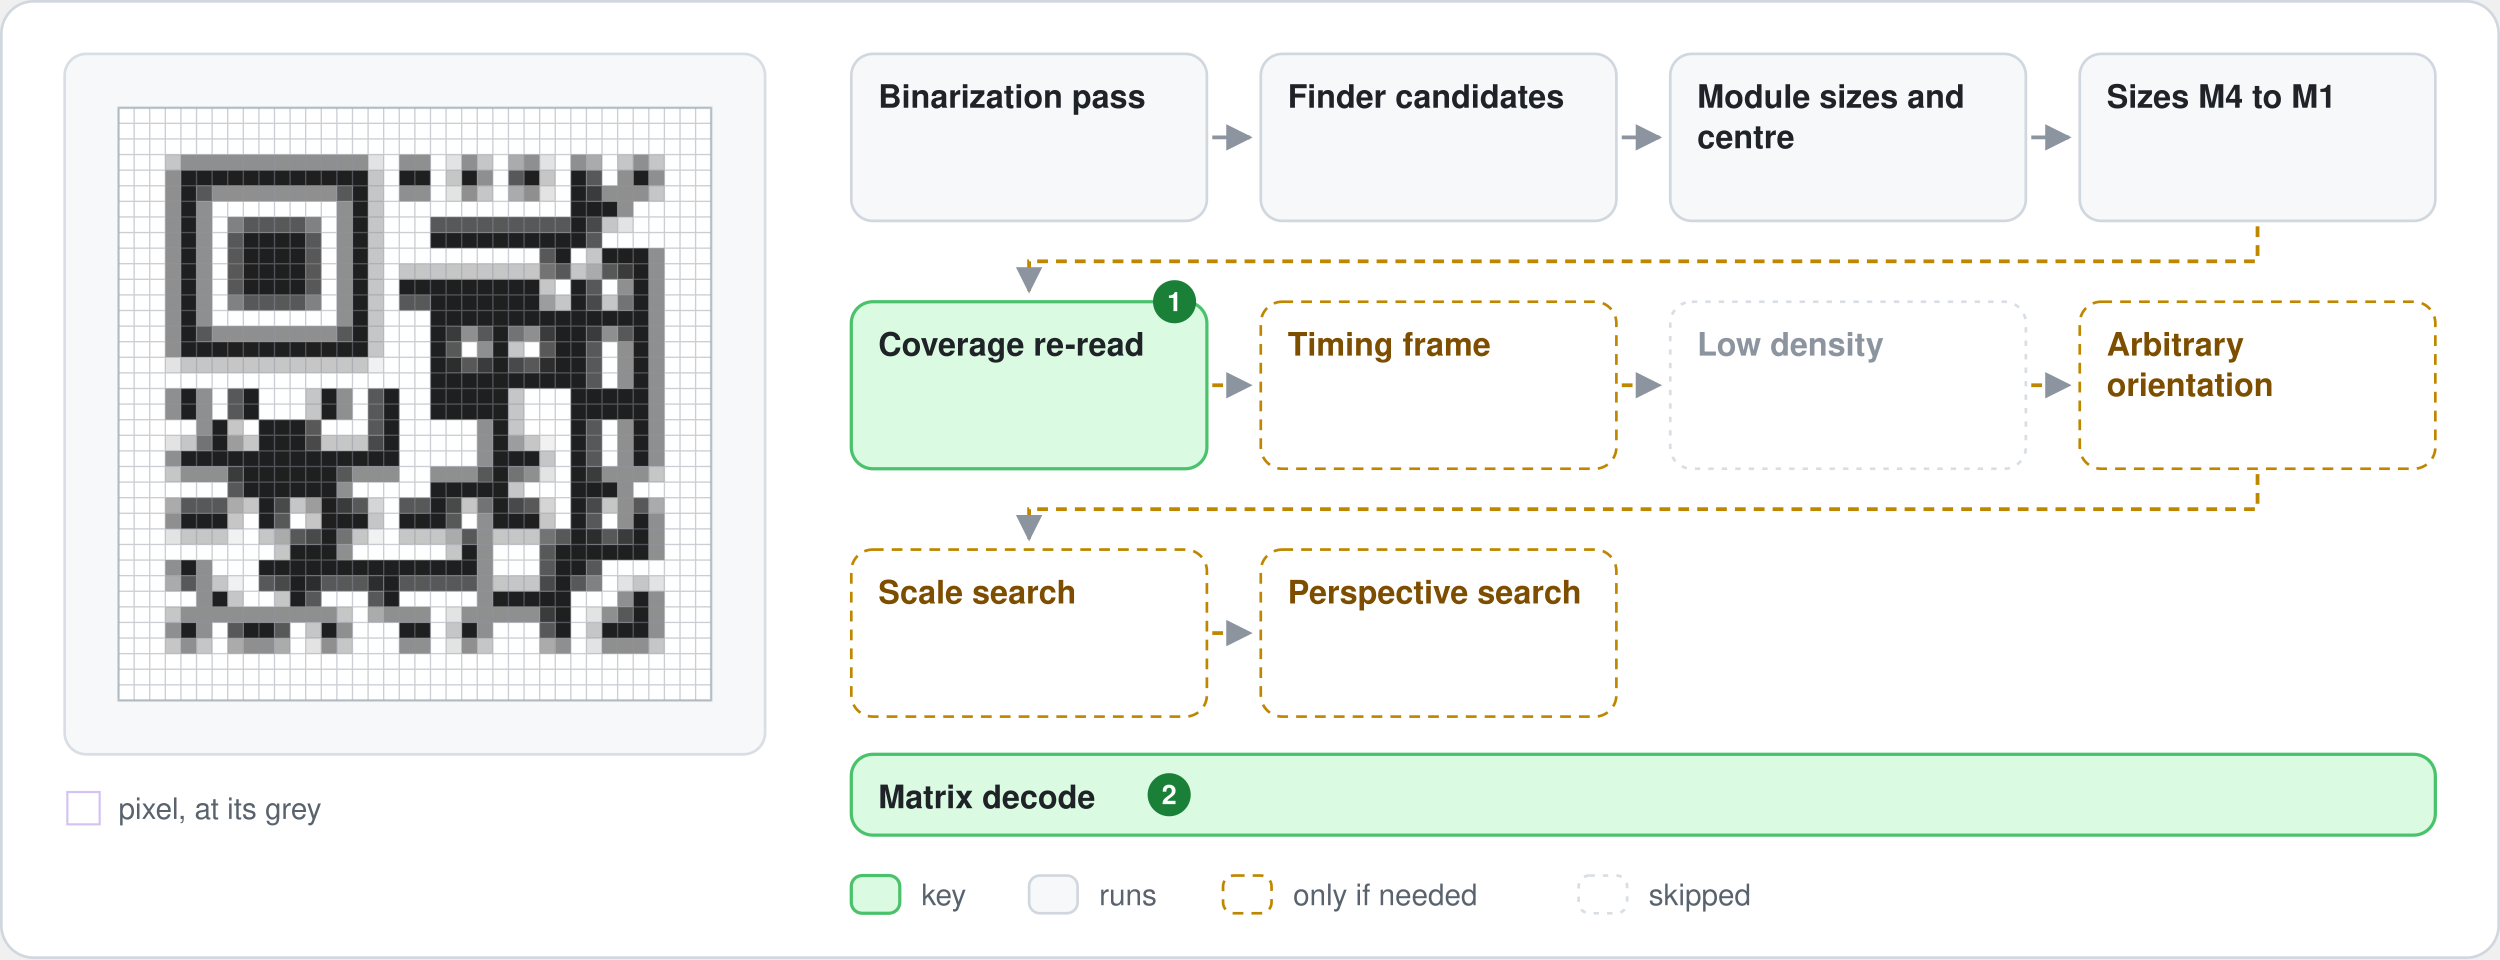
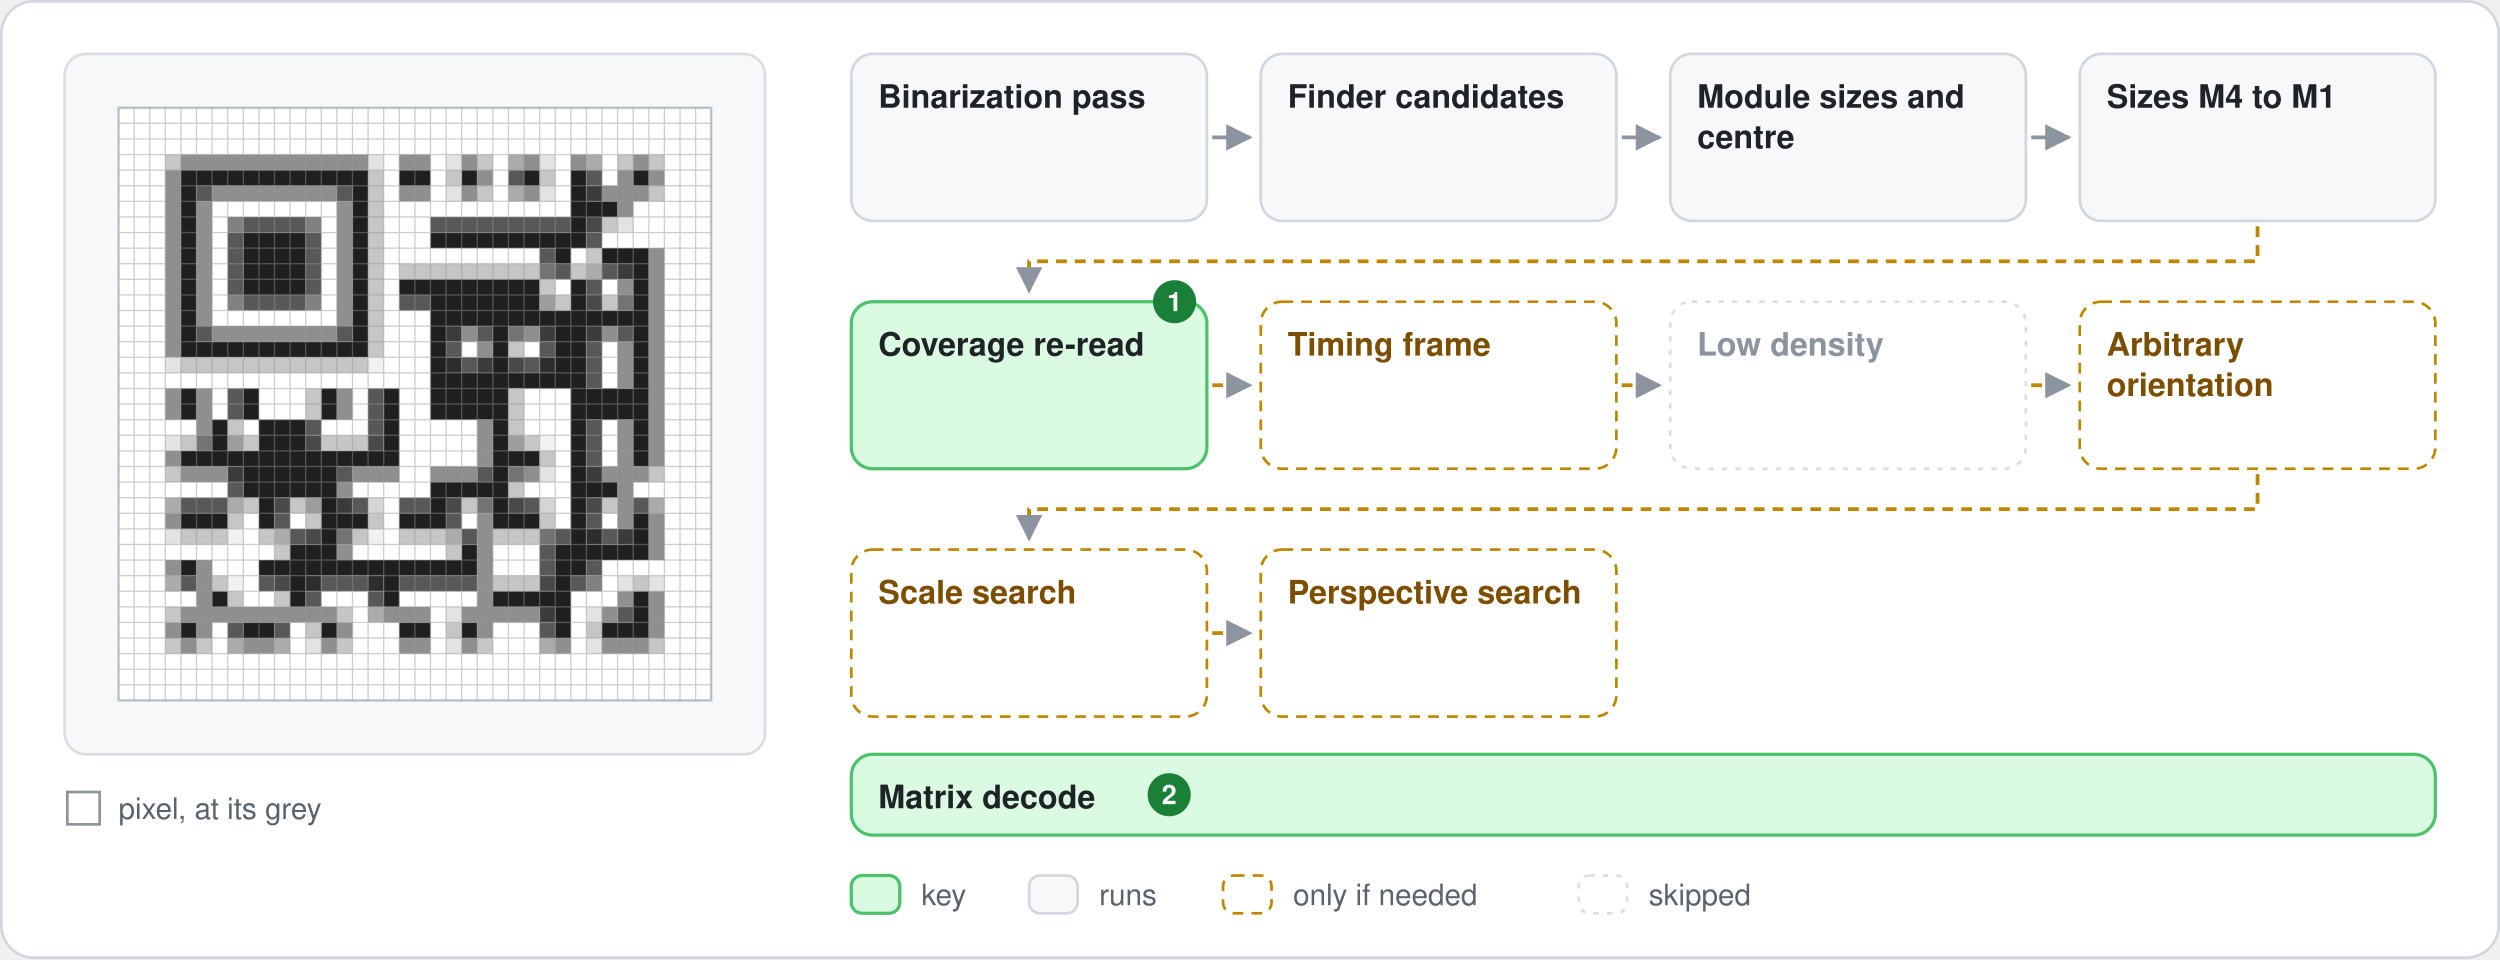
<svg xmlns="http://www.w3.org/2000/svg" width="928" height="356" viewBox="0 0 928 356">
  <style>
.card{fill:#ffffff;stroke:#d0d7de}
.box{fill:#f6f8fa;stroke:#d8dee4}
.h{font:600 12px -apple-system,'Segoe UI',Helvetica,Arial,sans-serif;fill:#1f2328}
.xs{font:11px -apple-system,'Segoe UI',Helvetica,Arial,sans-serif;fill:#59636e}
.lab{font:600 11px -apple-system,'Segoe UI',Helvetica,Arial,sans-serif;fill:#0969da;paint-order:stroke;stroke:#ffffff;stroke-width:3px;stroke-linejoin:round}
.estt{font:600 11px -apple-system,'Segoe UI',Helvetica,Arial,sans-serif;fill:#57606a;paint-order:stroke;stroke:#ffffff;stroke-width:3px;stroke-linejoin:round}
.rowt{font:600 11px -apple-system,'Segoe UI',Helvetica,Arial,sans-serif;fill:#8250df;paint-order:stroke;stroke:#ffffff;stroke-width:3px;stroke-linejoin:round}
.ink{fill:#1f2328}
.paper{fill:#ffffff}
.det{fill:#0969da}
.detl{stroke:#0969da;fill:none;stroke-width:1.6}
.detd{stroke:#0969da;fill:none;stroke-width:1.4;stroke-dasharray:5 3}
.pred{stroke:#bf8700;fill:none;stroke-width:1.6;stroke-dasharray:4 3}
+ .twopx{fill:#bf8700;fill-opacity:.35}
.predr{stroke:#bf8700;fill:#ffffff;stroke-width:1.6}
.est{stroke:#6e7781;fill:none;stroke-width:1.4;stroke-dasharray:3 3}
.estx{stroke:#57606a;fill:none;stroke-width:2.4}
.row{stroke:#8250df;fill:none;stroke-width:2.2;stroke-dasharray:5 3}
.tick{stroke:#0969da;fill:none;stroke-width:3;stroke-linecap:round}
.err{stroke:#cf222e;fill:none;stroke-width:1.8}
.pt{fill:#0969da;fill-opacity:.7}
.hist{fill:#d0d7de;stroke:#8c959f;stroke-width:1}
.thr{stroke:#bf8700;stroke-width:1.6;stroke-dasharray:3 2}
.sep{stroke:#d8dee4;stroke-width:1}
.fmt{fill:#0969da;fill-opacity:.55}
.lat{stroke:#0969da;stroke-opacity:.85;stroke-width:1.4;fill:none}
.blk{stroke:#8250df;stroke-opacity:.35;stroke-width:.8;fill:none}
.arrow{stroke:#8c959f;stroke-width:1.6;fill:none}
.num{font:600 10px -apple-system,'Segoe UI',Helvetica,Arial,sans-serif;fill:#ffffff}
.bk{fill:#dafbe1;stroke:#4ac26b;stroke-width:1.2}.bkt{font:600 12px -apple-system,'Segoe UI',Helvetica,Arial,sans-serif;fill:#1f2328}
.bu{fill:#f6f8fa;stroke:#d0d7de}.but{font:600 12px -apple-system,'Segoe UI',Helvetica,Arial,sans-serif;fill:#1f2328}
.bc{fill:#ffffff;stroke:#bf8700;stroke-dasharray:4 3}.bct{font:600 12px -apple-system,'Segoe UI',Helvetica,Arial,sans-serif;fill:#7d4e00}
.bs{fill:#ffffff;stroke:#d8dee4;stroke-dasharray:2 3}.bst{font:600 12px -apple-system,'Segoe UI',Helvetica,Arial,sans-serif;fill:#8c959f}
.flow{stroke:#8c959f;stroke-width:1.4;fill:none}
.flowd{stroke:#bf8700;stroke-width:1.4;fill:none;stroke-dasharray:4 3}
</style>
  <defs>
    <marker id="ah" viewBox="0 0 10 10" refX="9" refY="5" markerWidth="7" markerHeight="7" orient="auto-start-reverse">
      <path d="M0 0L10 5L0 10z" fill="#8c959f" />
    </marker>
  </defs>
  <rect class="card" x="0.5" y="0.5" width="927" height="355" rx="12" />
  <rect class="box" x="24" y="20" width="260" height="260" rx="8" />
  <rect fill="#ffffff" stroke="#d0d7de" x="44" y="40" width="220" height="220" />
  <path fill="#1f1f1f" d="M67.16 63.16h5.79v5.79h-5.79ZM72.95 63.16h5.79v5.79h-5.79ZM78.74 63.16h5.79v5.79h-5.79ZM84.53 63.16h5.79v5.79h-5.79ZM90.32 63.16h5.79v5.79h-5.79ZM96.11 63.16h5.79v5.79h-5.79ZM101.89 63.16h5.79v5.79h-5.79ZM107.68 63.16h5.79v5.79h-5.79ZM113.47 63.16h5.79v5.79h-5.79ZM119.26 63.16h5.79v5.79h-5.79ZM125.05 63.16h5.79v5.79h-5.79ZM130.84 63.16h5.79v5.79h-5.79ZM148.21 63.16h5.79v5.79h-5.79ZM154 63.16h5.79v5.79h-5.79ZM171.37 63.16h5.79v5.79h-5.79ZM194.53 63.16h5.79v5.79h-5.79ZM211.89 63.16h5.79v5.79h-5.79ZM235.05 63.16h5.79v5.79h-5.79ZM67.16 68.95h5.79v5.79h-5.79ZM130.84 68.95h5.79v5.79h-5.79ZM211.89 68.95h5.79v5.79h-5.79ZM67.16 74.74h5.79v5.79h-5.79ZM130.84 74.74h5.79v5.79h-5.79ZM211.89 74.74h5.79v5.79h-5.79ZM217.68 74.74h5.79v5.79h-5.79ZM223.47 74.74h5.79v5.79h-5.79ZM67.16 80.53h5.79v5.79h-5.79ZM130.84 80.53h5.79v5.79h-5.79ZM211.89 80.53h5.79v5.79h-5.79ZM67.16 86.32h5.79v5.79h-5.79ZM90.32 86.32h5.79v5.79h-5.79ZM96.11 86.32h5.79v5.79h-5.79ZM101.89 86.32h5.79v5.79h-5.79ZM107.68 86.32h5.79v5.79h-5.79ZM130.84 86.32h5.79v5.79h-5.79ZM159.79 86.32h5.79v5.79h-5.79ZM165.58 86.32h5.79v5.79h-5.79ZM171.37 86.32h5.79v5.79h-5.79ZM177.16 86.32h5.79v5.79h-5.79ZM182.95 86.32h5.79v5.79h-5.79ZM188.74 86.32h5.79v5.79h-5.79ZM194.53 86.32h5.79v5.79h-5.79ZM200.32 86.32h5.79v5.79h-5.79ZM206.11 86.32h5.79v5.79h-5.79ZM211.89 86.32h5.79v5.79h-5.79ZM67.16 92.11h5.79v5.79h-5.79ZM90.32 92.11h5.79v5.79h-5.79ZM96.11 92.11h5.79v5.79h-5.79ZM101.89 92.11h5.79v5.79h-5.79ZM107.68 92.11h5.79v5.79h-5.79ZM130.84 92.11h5.79v5.79h-5.79ZM206.11 92.11h5.79v5.79h-5.79ZM223.47 92.11h5.79v5.79h-5.79ZM229.26 92.11h5.79v5.79h-5.79ZM235.05 92.11h5.79v5.79h-5.79ZM67.16 97.89h5.79v5.79h-5.79ZM90.32 97.89h5.79v5.79h-5.79ZM96.11 97.89h5.79v5.79h-5.79ZM101.89 97.89h5.79v5.79h-5.79ZM107.68 97.89h5.79v5.79h-5.79ZM130.84 97.89h5.79v5.79h-5.79ZM235.05 97.89h5.79v5.79h-5.79ZM67.16 103.68h5.79v5.79h-5.79ZM90.32 103.68h5.79v5.79h-5.79ZM96.11 103.68h5.79v5.79h-5.79ZM101.89 103.68h5.79v5.79h-5.79ZM107.68 103.68h5.79v5.79h-5.79ZM130.84 103.68h5.79v5.79h-5.79ZM148.21 103.68h5.79v5.79h-5.79ZM154 103.68h5.79v5.79h-5.79ZM159.79 103.68h5.79v5.79h-5.79ZM165.58 103.68h5.79v5.79h-5.79ZM171.37 103.68h5.79v5.79h-5.79ZM177.16 103.68h5.79v5.79h-5.79ZM182.95 103.68h5.79v5.79h-5.79ZM188.74 103.68h5.79v5.79h-5.79ZM194.53 103.68h5.79v5.79h-5.79ZM211.89 103.68h5.79v5.79h-5.79ZM235.05 103.68h5.79v5.79h-5.79ZM67.16 109.47h5.79v5.79h-5.79ZM130.84 109.47h5.79v5.79h-5.79ZM159.79 109.47h5.79v5.79h-5.79ZM165.58 109.47h5.79v5.79h-5.79ZM171.37 109.47h5.79v5.79h-5.79ZM177.16 109.47h5.79v5.79h-5.79ZM182.95 109.47h5.79v5.79h-5.79ZM188.74 109.47h5.79v5.79h-5.79ZM194.53 109.47h5.79v5.79h-5.79ZM211.89 109.47h5.79v5.79h-5.79ZM235.05 109.47h5.79v5.79h-5.79ZM67.16 115.26h5.79v5.79h-5.79ZM130.84 115.26h5.79v5.79h-5.79ZM159.79 115.26h5.79v5.79h-5.79ZM165.58 115.26h5.79v5.79h-5.79ZM171.37 115.26h5.79v5.79h-5.79ZM177.16 115.26h5.79v5.79h-5.79ZM182.95 115.26h5.79v5.79h-5.79ZM188.74 115.26h5.79v5.79h-5.79ZM194.53 115.26h5.79v5.79h-5.79ZM200.32 115.26h5.79v5.79h-5.79ZM206.11 115.26h5.79v5.79h-5.79ZM211.89 115.26h5.79v5.79h-5.79ZM217.68 115.26h5.79v5.79h-5.79ZM223.47 115.26h5.79v5.79h-5.79ZM229.26 115.26h5.79v5.79h-5.79ZM235.05 115.26h5.79v5.79h-5.79ZM67.16 121.05h5.79v5.79h-5.79ZM130.84 121.05h5.79v5.79h-5.79ZM159.79 121.05h5.79v5.79h-5.79ZM182.95 121.05h5.79v5.79h-5.79ZM206.11 121.05h5.79v5.79h-5.79ZM211.89 121.05h5.79v5.79h-5.79ZM235.05 121.05h5.79v5.79h-5.79ZM67.16 126.84h5.79v5.79h-5.79ZM72.95 126.84h5.79v5.79h-5.79ZM78.74 126.84h5.79v5.79h-5.79ZM84.53 126.84h5.79v5.79h-5.79ZM90.32 126.84h5.79v5.79h-5.79ZM96.11 126.84h5.79v5.79h-5.79ZM101.89 126.84h5.79v5.79h-5.79ZM107.68 126.84h5.79v5.79h-5.79ZM113.47 126.84h5.79v5.79h-5.79ZM119.26 126.84h5.79v5.79h-5.79ZM125.05 126.84h5.79v5.79h-5.79ZM130.84 126.84h5.79v5.79h-5.79ZM159.79 126.84h5.79v5.79h-5.79ZM182.95 126.84h5.79v5.79h-5.79ZM206.11 126.84h5.79v5.79h-5.79ZM211.89 126.84h5.79v5.79h-5.79ZM235.05 126.84h5.79v5.79h-5.79ZM159.79 132.63h5.79v5.79h-5.79ZM182.95 132.63h5.79v5.79h-5.79ZM206.11 132.63h5.79v5.79h-5.79ZM211.89 132.63h5.79v5.79h-5.79ZM235.05 132.63h5.79v5.79h-5.79ZM159.79 138.42h5.79v5.79h-5.79ZM165.58 138.42h5.79v5.79h-5.79ZM171.37 138.42h5.79v5.79h-5.79ZM177.16 138.42h5.79v5.79h-5.79ZM182.95 138.42h5.79v5.79h-5.79ZM188.74 138.42h5.79v5.79h-5.79ZM194.53 138.42h5.79v5.79h-5.79ZM200.32 138.42h5.79v5.79h-5.79ZM206.11 138.42h5.79v5.79h-5.79ZM211.89 138.42h5.79v5.79h-5.79ZM235.05 138.42h5.79v5.79h-5.79ZM67.16 144.21h5.79v5.79h-5.79ZM90.32 144.21h5.79v5.79h-5.79ZM119.26 144.21h5.79v5.79h-5.79ZM142.42 144.21h5.79v5.79h-5.79ZM159.79 144.21h5.79v5.79h-5.79ZM165.58 144.21h5.79v5.79h-5.79ZM171.37 144.21h5.79v5.79h-5.79ZM177.16 144.21h5.79v5.79h-5.79ZM182.95 144.21h5.79v5.79h-5.79ZM211.89 144.21h5.79v5.79h-5.79ZM217.68 144.21h5.79v5.79h-5.79ZM223.47 144.21h5.79v5.79h-5.79ZM229.26 144.21h5.79v5.79h-5.79ZM235.05 144.21h5.79v5.79h-5.79ZM67.16 150h5.79v5.79h-5.79ZM90.32 150h5.79v5.79h-5.79ZM119.26 150h5.79v5.79h-5.79ZM142.42 150h5.79v5.79h-5.79ZM159.79 150h5.79v5.79h-5.79ZM165.58 150h5.79v5.79h-5.79ZM171.37 150h5.79v5.79h-5.79ZM177.16 150h5.79v5.79h-5.79ZM182.95 150h5.79v5.79h-5.79ZM211.89 150h5.79v5.79h-5.79ZM217.68 150h5.79v5.79h-5.79ZM223.47 150h5.79v5.79h-5.79ZM229.26 150h5.79v5.79h-5.79ZM235.05 150h5.79v5.79h-5.79ZM78.74 155.79h5.79v5.79h-5.79ZM96.11 155.79h5.79v5.79h-5.79ZM101.89 155.79h5.79v5.79h-5.79ZM107.68 155.79h5.79v5.79h-5.79ZM142.42 155.79h5.79v5.79h-5.79ZM182.95 155.79h5.79v5.79h-5.79ZM211.89 155.79h5.79v5.79h-5.79ZM235.05 155.79h5.79v5.79h-5.79ZM78.74 161.58h5.79v5.79h-5.79ZM96.11 161.58h5.79v5.79h-5.79ZM101.89 161.58h5.79v5.79h-5.79ZM107.68 161.58h5.79v5.79h-5.79ZM142.42 161.58h5.79v5.79h-5.79ZM182.95 161.58h5.79v5.79h-5.79ZM211.89 161.58h5.79v5.79h-5.79ZM235.05 161.58h5.79v5.79h-5.79ZM67.16 167.37h5.79v5.79h-5.79ZM72.95 167.37h5.79v5.79h-5.79ZM78.74 167.37h5.79v5.79h-5.79ZM84.53 167.37h5.79v5.79h-5.79ZM90.32 167.37h5.79v5.79h-5.79ZM96.11 167.37h5.79v5.79h-5.79ZM101.89 167.37h5.79v5.79h-5.79ZM107.68 167.37h5.79v5.79h-5.79ZM113.47 167.37h5.79v5.79h-5.79ZM119.26 167.37h5.79v5.79h-5.79ZM125.05 167.37h5.79v5.79h-5.79ZM130.84 167.37h5.79v5.79h-5.79ZM136.63 167.37h5.79v5.79h-5.79ZM142.42 167.37h5.79v5.79h-5.79ZM182.95 167.37h5.79v5.79h-5.79ZM188.74 167.37h5.79v5.79h-5.79ZM194.53 167.37h5.79v5.79h-5.79ZM211.89 167.37h5.79v5.79h-5.79ZM235.05 167.37h5.79v5.79h-5.79ZM90.32 173.16h5.79v5.79h-5.79ZM96.11 173.16h5.79v5.79h-5.79ZM101.89 173.16h5.79v5.79h-5.79ZM107.68 173.16h5.79v5.79h-5.79ZM113.47 173.16h5.79v5.79h-5.79ZM119.26 173.16h5.79v5.79h-5.79ZM182.95 173.16h5.79v5.79h-5.79ZM211.89 173.16h5.79v5.79h-5.79ZM90.32 178.95h5.79v5.79h-5.79ZM96.11 178.95h5.79v5.79h-5.79ZM101.89 178.95h5.79v5.79h-5.79ZM107.68 178.95h5.79v5.79h-5.79ZM113.47 178.95h5.79v5.79h-5.79ZM119.26 178.95h5.79v5.79h-5.79ZM159.79 178.95h5.79v5.79h-5.79ZM165.58 178.95h5.79v5.79h-5.79ZM171.37 178.95h5.79v5.79h-5.79ZM177.16 178.95h5.79v5.79h-5.79ZM182.95 178.95h5.79v5.79h-5.79ZM211.89 178.95h5.79v5.79h-5.79ZM217.68 178.95h5.79v5.79h-5.79ZM223.47 178.95h5.79v5.79h-5.79ZM96.11 184.74h5.79v5.79h-5.79ZM119.26 184.74h5.79v5.79h-5.79ZM159.79 184.74h5.79v5.79h-5.79ZM182.95 184.74h5.79v5.79h-5.79ZM211.89 184.74h5.79v5.79h-5.79ZM67.16 190.53h5.79v5.79h-5.79ZM72.95 190.53h5.79v5.79h-5.79ZM78.74 190.53h5.79v5.79h-5.79ZM96.11 190.53h5.79v5.79h-5.79ZM119.26 190.53h5.79v5.79h-5.79ZM125.05 190.53h5.79v5.79h-5.79ZM130.84 190.53h5.79v5.79h-5.79ZM148.21 190.53h5.79v5.79h-5.79ZM154 190.53h5.79v5.79h-5.79ZM159.79 190.53h5.79v5.79h-5.79ZM182.95 190.53h5.79v5.79h-5.79ZM188.74 190.53h5.79v5.79h-5.79ZM194.53 190.53h5.79v5.79h-5.79ZM211.89 190.53h5.79v5.79h-5.79ZM235.05 190.53h5.79v5.79h-5.79ZM119.26 196.32h5.79v5.79h-5.79ZM211.89 196.32h5.79v5.79h-5.79ZM235.05 196.32h5.79v5.79h-5.79ZM107.68 202.11h5.79v5.79h-5.79ZM113.47 202.11h5.79v5.79h-5.79ZM119.26 202.11h5.79v5.79h-5.79ZM171.37 202.11h5.79v5.79h-5.79ZM206.11 202.11h5.79v5.79h-5.79ZM211.89 202.11h5.79v5.79h-5.79ZM217.68 202.11h5.79v5.79h-5.79ZM223.47 202.11h5.79v5.79h-5.79ZM229.26 202.11h5.79v5.79h-5.79ZM235.05 202.11h5.79v5.79h-5.79ZM67.16 207.89h5.79v5.79h-5.79ZM96.11 207.89h5.79v5.79h-5.79ZM101.89 207.89h5.79v5.79h-5.79ZM107.68 207.89h5.79v5.79h-5.79ZM113.47 207.89h5.79v5.79h-5.79ZM119.26 207.89h5.79v5.79h-5.79ZM125.05 207.89h5.79v5.79h-5.79ZM130.84 207.89h5.79v5.79h-5.79ZM136.63 207.89h5.79v5.79h-5.79ZM142.42 207.89h5.79v5.79h-5.79ZM148.21 207.89h5.79v5.79h-5.79ZM154 207.89h5.79v5.79h-5.79ZM159.79 207.89h5.79v5.79h-5.79ZM165.58 207.89h5.79v5.79h-5.79ZM171.37 207.89h5.79v5.79h-5.79ZM206.11 207.89h5.79v5.79h-5.79ZM211.89 207.89h5.79v5.79h-5.79ZM107.68 213.68h5.79v5.79h-5.79ZM142.42 213.68h5.79v5.79h-5.79ZM206.11 213.68h5.79v5.79h-5.79ZM78.74 219.47h5.79v5.79h-5.79ZM107.68 219.47h5.79v5.79h-5.79ZM142.42 219.47h5.79v5.79h-5.79ZM182.95 219.47h5.79v5.79h-5.79ZM188.74 219.47h5.79v5.79h-5.79ZM194.53 219.47h5.79v5.79h-5.79ZM200.32 219.47h5.79v5.79h-5.79ZM206.11 219.47h5.79v5.79h-5.79ZM235.05 219.47h5.79v5.79h-5.79ZM206.11 225.26h5.79v5.79h-5.79ZM235.05 225.26h5.79v5.79h-5.79ZM67.16 231.05h5.79v5.79h-5.79ZM90.32 231.05h5.79v5.79h-5.79ZM96.11 231.05h5.79v5.79h-5.79ZM119.26 231.05h5.79v5.79h-5.79ZM148.21 231.05h5.79v5.79h-5.79ZM154 231.05h5.79v5.79h-5.79ZM171.37 231.05h5.79v5.79h-5.79ZM206.11 231.05h5.79v5.79h-5.79ZM223.47 231.05h5.79v5.79h-5.79ZM229.26 231.05h5.79v5.79h-5.79ZM235.05 231.05h5.79v5.79h-5.79Z" />
  <path fill="#2d2d2d" d="M165.58 132.63h5.79v5.79h-5.79ZM200.32 132.63h5.79v5.79h-5.79ZM217.68 196.32h5.79v5.79h-5.79ZM113.47 213.68h5.79v5.79h-5.79ZM136.63 213.68h5.79v5.79h-5.79Z" />
  <path fill="#3b3b3b" d="M217.68 68.95h5.79v5.79h-5.79ZM229.26 97.89h5.79v5.79h-5.79ZM165.58 121.05h5.79v5.79h-5.79ZM200.32 121.05h5.79v5.79h-5.79ZM217.68 121.05h5.79v5.79h-5.79ZM177.16 132.63h5.79v5.79h-5.79ZM84.53 173.16h5.79v5.79h-5.79ZM217.68 173.16h5.79v5.79h-5.79ZM125.05 184.74h5.79v5.79h-5.79ZM229.26 196.32h5.79v5.79h-5.79ZM200.32 225.26h5.79v5.79h-5.79Z" />
  <path fill="#494949" d="M217.68 80.53h5.79v5.79h-5.79ZM217.68 109.47h5.79v5.79h-5.79ZM188.74 132.63h5.79v5.79h-5.79ZM113.47 161.58h5.79v5.79h-5.79ZM136.63 161.58h5.79v5.79h-5.79ZM101.89 184.74h5.79v5.79h-5.79ZM165.58 184.74h5.79v5.79h-5.79ZM188.74 184.74h5.79v5.79h-5.79ZM217.68 184.74h5.79v5.79h-5.79ZM113.47 196.32h5.79v5.79h-5.79ZM101.89 213.68h5.79v5.79h-5.79ZM200.32 213.68h5.79v5.79h-5.79Z" />
  <path fill="#585858" d="M188.74 63.16h5.79v5.79h-5.79ZM217.68 63.16h5.79v5.79h-5.79ZM72.95 68.95h5.79v5.79h-5.79ZM125.05 68.95h5.79v5.79h-5.79ZM90.32 80.53h5.79v5.79h-5.79ZM96.11 80.53h5.79v5.79h-5.79ZM101.89 80.53h5.79v5.79h-5.79ZM107.68 80.53h5.79v5.79h-5.79ZM159.79 80.53h5.79v5.79h-5.79ZM165.58 80.53h5.79v5.79h-5.79ZM171.37 80.53h5.79v5.79h-5.79ZM177.16 80.53h5.79v5.79h-5.79ZM182.95 80.53h5.79v5.79h-5.79ZM188.74 80.53h5.79v5.79h-5.79ZM194.53 80.53h5.79v5.79h-5.79ZM200.32 80.53h5.79v5.79h-5.79ZM206.11 80.53h5.79v5.79h-5.79ZM84.53 86.32h5.79v5.79h-5.79ZM113.47 86.32h5.79v5.79h-5.79ZM217.68 86.32h5.79v5.79h-5.79ZM84.53 92.11h5.79v5.79h-5.79ZM113.47 92.11h5.79v5.79h-5.79ZM200.32 92.11h5.79v5.79h-5.79ZM84.53 97.89h5.79v5.79h-5.79ZM113.47 97.89h5.79v5.79h-5.79ZM206.11 97.89h5.79v5.79h-5.79ZM223.47 97.89h5.79v5.79h-5.79ZM84.53 103.68h5.79v5.79h-5.79ZM113.47 103.68h5.79v5.79h-5.79ZM217.68 103.68h5.79v5.79h-5.79ZM90.32 109.47h5.79v5.79h-5.79ZM96.11 109.47h5.79v5.79h-5.79ZM101.89 109.47h5.79v5.79h-5.79ZM107.68 109.47h5.79v5.79h-5.79ZM148.21 109.47h5.79v5.79h-5.79ZM154 109.47h5.79v5.79h-5.79ZM72.95 121.05h5.79v5.79h-5.79ZM125.05 121.05h5.79v5.79h-5.79ZM177.16 121.05h5.79v5.79h-5.79ZM229.26 121.05h5.79v5.79h-5.79ZM165.58 126.84h5.79v5.79h-5.79ZM200.32 126.84h5.79v5.79h-5.79ZM217.68 126.84h5.79v5.79h-5.79ZM171.37 132.63h5.79v5.79h-5.79ZM194.53 132.63h5.79v5.79h-5.79ZM217.68 132.63h5.79v5.79h-5.79ZM217.68 138.42h5.79v5.79h-5.79ZM84.53 144.21h5.79v5.79h-5.79ZM136.63 144.21h5.79v5.79h-5.79ZM84.53 150h5.79v5.79h-5.79ZM136.63 150h5.79v5.79h-5.79ZM113.47 155.79h5.79v5.79h-5.79ZM136.63 155.79h5.79v5.79h-5.79ZM217.68 155.79h5.79v5.79h-5.79ZM217.68 161.58h5.79v5.79h-5.79ZM217.68 167.37h5.79v5.79h-5.79ZM125.05 173.16h5.79v5.79h-5.79ZM177.16 173.16h5.79v5.79h-5.79ZM84.53 178.95h5.79v5.79h-5.79ZM67.16 184.74h5.79v5.79h-5.79ZM72.95 184.74h5.79v5.79h-5.79ZM78.74 184.74h5.79v5.79h-5.79ZM130.84 184.74h5.79v5.79h-5.79ZM148.21 184.74h5.79v5.79h-5.79ZM154 184.74h5.79v5.79h-5.79ZM194.53 184.74h5.79v5.79h-5.79ZM235.05 184.74h5.79v5.79h-5.79ZM101.89 190.53h5.79v5.79h-5.79ZM165.58 190.53h5.79v5.79h-5.79ZM217.68 190.53h5.79v5.79h-5.79ZM107.68 196.32h5.79v5.79h-5.79ZM171.37 196.32h5.79v5.79h-5.79ZM206.11 196.32h5.79v5.79h-5.79ZM223.47 196.32h5.79v5.79h-5.79ZM200.32 202.11h5.79v5.79h-5.79ZM200.32 207.89h5.79v5.79h-5.79ZM217.68 207.89h5.79v5.79h-5.79ZM67.16 213.68h5.79v5.79h-5.79ZM96.11 213.68h5.79v5.79h-5.79ZM119.26 213.68h5.79v5.79h-5.79ZM125.05 213.68h5.79v5.79h-5.79ZM130.84 213.68h5.79v5.79h-5.79ZM148.21 213.68h5.79v5.79h-5.79ZM154 213.68h5.79v5.79h-5.79ZM159.79 213.68h5.79v5.79h-5.79ZM165.58 213.68h5.79v5.79h-5.79ZM171.37 213.68h5.79v5.79h-5.79ZM211.89 213.68h5.79v5.79h-5.79ZM113.47 219.47h5.79v5.79h-5.79ZM136.63 219.47h5.79v5.79h-5.79ZM229.26 225.26h5.79v5.79h-5.79ZM84.53 231.05h5.79v5.79h-5.79ZM101.89 231.05h5.79v5.79h-5.79ZM200.32 231.05h5.79v5.79h-5.79Z" />
  <path fill="#737373" d="M200.32 97.89h5.79v5.79h-5.79ZM229.26 109.47h5.79v5.79h-5.79ZM188.74 121.05h5.79v5.79h-5.79ZM72.95 161.58h5.79v5.79h-5.79ZM188.74 173.16h5.79v5.79h-5.79ZM177.16 184.74h5.79v5.79h-5.79ZM125.05 196.32h5.79v5.79h-5.79ZM200.32 196.32h5.79v5.79h-5.79Z" />
  <path fill="#818181" d="M84.53 80.53h5.79v5.79h-5.79ZM113.47 80.53h5.79v5.79h-5.79ZM84.53 109.47h5.79v5.79h-5.79ZM113.47 109.47h5.79v5.79h-5.79ZM217.68 213.68h5.79v5.79h-5.79Z" />
  <path fill="#8f8f8f" d="M67.16 57.37h5.79v5.79h-5.79ZM72.95 57.37h5.79v5.79h-5.79ZM78.74 57.37h5.79v5.79h-5.79ZM84.53 57.37h5.79v5.79h-5.79ZM90.32 57.37h5.79v5.79h-5.79ZM96.11 57.37h5.79v5.79h-5.79ZM101.89 57.37h5.79v5.79h-5.79ZM107.68 57.37h5.79v5.79h-5.79ZM113.47 57.37h5.79v5.79h-5.79ZM119.26 57.37h5.79v5.79h-5.79ZM125.05 57.37h5.79v5.79h-5.79ZM130.84 57.37h5.79v5.79h-5.79ZM148.21 57.37h5.79v5.79h-5.79ZM154 57.37h5.79v5.79h-5.79ZM171.37 57.37h5.79v5.79h-5.79ZM194.53 57.37h5.79v5.79h-5.79ZM211.89 57.37h5.79v5.79h-5.79ZM235.05 57.37h5.79v5.79h-5.79ZM61.37 63.16h5.79v5.79h-5.79ZM177.16 63.16h5.79v5.79h-5.79ZM229.26 63.16h5.79v5.79h-5.79ZM240.84 63.16h5.79v5.79h-5.79ZM61.37 68.95h5.79v5.79h-5.79ZM78.74 68.95h5.79v5.79h-5.79ZM84.53 68.95h5.79v5.79h-5.79ZM90.32 68.95h5.79v5.79h-5.79ZM96.11 68.95h5.79v5.79h-5.79ZM101.89 68.95h5.79v5.79h-5.79ZM107.68 68.95h5.79v5.79h-5.79ZM113.47 68.95h5.79v5.79h-5.79ZM119.26 68.95h5.79v5.79h-5.79ZM148.21 68.95h5.79v5.79h-5.79ZM154 68.95h5.79v5.79h-5.79ZM171.37 68.95h5.79v5.79h-5.79ZM194.53 68.95h5.79v5.79h-5.79ZM223.47 68.95h5.79v5.79h-5.79ZM229.26 68.95h5.79v5.79h-5.79ZM235.05 68.95h5.79v5.79h-5.79ZM61.37 74.74h5.79v5.79h-5.79ZM72.95 74.74h5.79v5.79h-5.79ZM125.05 74.74h5.79v5.79h-5.79ZM229.26 74.74h5.79v5.79h-5.79ZM61.37 80.53h5.79v5.79h-5.79ZM72.95 80.53h5.79v5.79h-5.79ZM125.05 80.53h5.79v5.79h-5.79ZM61.37 86.32h5.79v5.79h-5.79ZM72.95 86.32h5.79v5.79h-5.79ZM125.05 86.32h5.79v5.79h-5.79ZM61.37 92.11h5.79v5.79h-5.79ZM72.95 92.11h5.79v5.79h-5.79ZM125.05 92.11h5.79v5.79h-5.79ZM240.84 92.11h5.79v5.79h-5.79ZM61.37 97.89h5.79v5.79h-5.79ZM72.95 97.89h5.79v5.79h-5.79ZM125.05 97.89h5.79v5.79h-5.79ZM240.84 97.89h5.79v5.79h-5.79ZM61.37 103.68h5.79v5.79h-5.79ZM72.95 103.68h5.79v5.79h-5.79ZM125.05 103.68h5.79v5.79h-5.79ZM229.26 103.68h5.79v5.79h-5.79ZM240.84 103.68h5.79v5.79h-5.79ZM61.37 109.47h5.79v5.79h-5.79ZM72.95 109.47h5.79v5.79h-5.79ZM125.05 109.47h5.79v5.79h-5.79ZM240.84 109.47h5.79v5.79h-5.79ZM61.37 115.26h5.79v5.79h-5.79ZM72.95 115.26h5.79v5.79h-5.79ZM125.05 115.26h5.79v5.79h-5.79ZM240.84 115.26h5.79v5.79h-5.79ZM61.37 121.05h5.79v5.79h-5.79ZM78.74 121.05h5.79v5.79h-5.79ZM84.53 121.05h5.79v5.79h-5.79ZM90.32 121.05h5.79v5.79h-5.79ZM96.11 121.05h5.79v5.79h-5.79ZM101.89 121.05h5.79v5.79h-5.79ZM107.68 121.05h5.79v5.79h-5.79ZM113.47 121.05h5.79v5.79h-5.79ZM119.26 121.05h5.79v5.79h-5.79ZM171.37 121.05h5.79v5.79h-5.79ZM194.53 121.05h5.79v5.79h-5.79ZM223.47 121.05h5.79v5.79h-5.79ZM240.84 121.05h5.79v5.79h-5.79ZM61.37 126.84h5.79v5.79h-5.79ZM177.16 126.84h5.79v5.79h-5.79ZM229.26 126.84h5.79v5.79h-5.79ZM240.84 126.84h5.79v5.79h-5.79ZM229.26 132.63h5.79v5.79h-5.79ZM240.84 132.63h5.79v5.79h-5.79ZM229.26 138.42h5.79v5.79h-5.79ZM240.84 138.42h5.79v5.79h-5.79ZM61.37 144.21h5.79v5.79h-5.79ZM72.95 144.21h5.79v5.79h-5.79ZM125.05 144.21h5.79v5.79h-5.79ZM240.84 144.21h5.79v5.79h-5.79ZM61.37 150h5.79v5.79h-5.79ZM72.95 150h5.79v5.79h-5.79ZM125.05 150h5.79v5.79h-5.79ZM240.84 150h5.79v5.79h-5.79ZM72.95 155.79h5.79v5.79h-5.79ZM177.16 155.79h5.79v5.79h-5.79ZM229.26 155.79h5.79v5.79h-5.79ZM240.84 155.79h5.79v5.79h-5.79ZM177.16 161.58h5.79v5.79h-5.79ZM229.26 161.58h5.79v5.79h-5.79ZM240.84 161.58h5.79v5.79h-5.79ZM61.37 167.37h5.79v5.79h-5.79ZM177.16 167.37h5.79v5.79h-5.79ZM229.26 167.37h5.79v5.79h-5.79ZM240.84 167.37h5.79v5.79h-5.79ZM67.16 173.16h5.79v5.79h-5.79ZM72.95 173.16h5.79v5.79h-5.79ZM78.74 173.16h5.79v5.79h-5.79ZM130.84 173.16h5.79v5.79h-5.79ZM136.63 173.16h5.79v5.79h-5.79ZM142.42 173.16h5.79v5.79h-5.79ZM159.79 173.16h5.79v5.79h-5.79ZM165.58 173.16h5.79v5.79h-5.79ZM171.37 173.16h5.79v5.79h-5.79ZM194.53 173.16h5.79v5.79h-5.79ZM223.47 173.16h5.79v5.79h-5.79ZM229.26 173.16h5.79v5.79h-5.79ZM235.05 173.16h5.79v5.79h-5.79ZM125.05 178.95h5.79v5.79h-5.79ZM229.26 178.95h5.79v5.79h-5.79ZM229.26 184.74h5.79v5.79h-5.79ZM61.37 190.53h5.79v5.79h-5.79ZM177.16 190.53h5.79v5.79h-5.79ZM229.26 190.53h5.79v5.79h-5.79ZM240.84 190.53h5.79v5.79h-5.79ZM177.16 196.32h5.79v5.79h-5.79ZM240.84 196.32h5.79v5.79h-5.79ZM125.05 202.11h5.79v5.79h-5.79ZM177.16 202.11h5.79v5.79h-5.79ZM240.84 202.11h5.79v5.79h-5.79ZM61.37 207.89h5.79v5.79h-5.79ZM72.95 207.89h5.79v5.79h-5.79ZM177.16 207.89h5.79v5.79h-5.79ZM72.95 213.68h5.79v5.79h-5.79ZM177.16 213.68h5.79v5.79h-5.79ZM72.95 219.47h5.79v5.79h-5.79ZM177.16 219.47h5.79v5.79h-5.79ZM229.26 219.47h5.79v5.79h-5.79ZM240.84 219.47h5.79v5.79h-5.79ZM67.16 225.26h5.79v5.79h-5.79ZM72.95 225.26h5.79v5.79h-5.79ZM78.74 225.26h5.79v5.79h-5.79ZM84.53 225.26h5.79v5.79h-5.79ZM90.32 225.26h5.79v5.79h-5.79ZM96.11 225.26h5.79v5.79h-5.79ZM101.89 225.26h5.79v5.79h-5.79ZM107.68 225.26h5.79v5.79h-5.79ZM113.47 225.26h5.79v5.79h-5.79ZM119.26 225.26h5.79v5.79h-5.79ZM142.42 225.26h5.79v5.79h-5.79ZM148.21 225.26h5.79v5.79h-5.79ZM154 225.26h5.79v5.79h-5.79ZM171.37 225.26h5.79v5.79h-5.79ZM177.16 225.26h5.79v5.79h-5.79ZM182.95 225.26h5.79v5.79h-5.79ZM188.74 225.26h5.79v5.79h-5.79ZM194.53 225.26h5.79v5.79h-5.79ZM223.47 225.26h5.79v5.79h-5.79ZM240.84 225.26h5.79v5.79h-5.79ZM61.37 231.05h5.79v5.79h-5.79ZM72.95 231.05h5.79v5.79h-5.79ZM125.05 231.05h5.79v5.79h-5.79ZM177.16 231.05h5.79v5.79h-5.79ZM240.84 231.05h5.79v5.79h-5.79ZM67.16 236.84h5.79v5.79h-5.79ZM90.32 236.84h5.79v5.79h-5.79ZM96.11 236.84h5.79v5.79h-5.79ZM119.26 236.84h5.79v5.79h-5.79ZM148.21 236.84h5.79v5.79h-5.79ZM154 236.84h5.79v5.79h-5.79ZM171.37 236.84h5.79v5.79h-5.79ZM206.11 236.84h5.79v5.79h-5.79ZM223.47 236.84h5.79v5.79h-5.79ZM229.26 236.84h5.79v5.79h-5.79ZM235.05 236.84h5.79v5.79h-5.79Z" />
  <path fill="#9d9d9d" d="M200.32 109.47h5.79v5.79h-5.79ZM84.53 161.58h5.79v5.79h-5.79ZM188.74 161.58h5.79v5.79h-5.79ZM113.47 184.74h5.79v5.79h-5.79Z" />
  <path fill="#ababab" d="M188.74 57.37h5.79v5.79h-5.79ZM217.68 57.37h5.79v5.79h-5.79ZM188.74 68.95h5.79v5.79h-5.79ZM217.68 97.89h5.79v5.79h-5.79ZM61.37 184.74h5.79v5.79h-5.79ZM84.53 184.74h5.79v5.79h-5.79ZM240.84 184.74h5.79v5.79h-5.79ZM101.89 196.32h5.79v5.79h-5.79ZM165.58 196.32h5.79v5.79h-5.79ZM61.37 213.68h5.79v5.79h-5.79ZM136.63 225.26h5.79v5.79h-5.79ZM84.53 236.84h5.79v5.79h-5.79ZM101.89 236.84h5.79v5.79h-5.79ZM200.32 236.84h5.79v5.79h-5.79Z" />
  <path fill="#c6c6c6" d="M61.37 57.37h5.79v5.79h-5.79ZM177.16 57.37h5.79v5.79h-5.79ZM229.26 57.37h5.79v5.79h-5.79ZM240.84 57.37h5.79v5.79h-5.79ZM136.63 63.16h5.79v5.79h-5.79ZM165.58 63.16h5.79v5.79h-5.79ZM200.32 63.16h5.79v5.79h-5.79ZM136.63 68.95h5.79v5.79h-5.79ZM177.16 68.95h5.79v5.79h-5.79ZM240.84 68.95h5.79v5.79h-5.79ZM136.63 74.74h5.79v5.79h-5.79ZM136.63 80.53h5.79v5.79h-5.79ZM223.47 80.53h5.79v5.79h-5.79ZM136.63 86.32h5.79v5.79h-5.79ZM136.63 92.11h5.79v5.79h-5.79ZM217.68 92.11h5.79v5.79h-5.79ZM136.63 97.89h5.79v5.79h-5.79ZM148.21 97.89h5.79v5.79h-5.79ZM154 97.89h5.79v5.79h-5.79ZM159.79 97.89h5.79v5.79h-5.79ZM165.58 97.89h5.79v5.79h-5.79ZM171.37 97.89h5.79v5.79h-5.79ZM177.16 97.89h5.79v5.79h-5.79ZM182.95 97.89h5.79v5.79h-5.79ZM188.74 97.89h5.79v5.79h-5.79ZM194.53 97.89h5.79v5.79h-5.79ZM211.89 97.89h5.79v5.79h-5.79ZM136.63 103.68h5.79v5.79h-5.79ZM200.32 103.68h5.79v5.79h-5.79ZM136.63 109.47h5.79v5.79h-5.79ZM206.11 109.47h5.79v5.79h-5.79ZM223.47 109.47h5.79v5.79h-5.79ZM136.63 115.26h5.79v5.79h-5.79ZM136.63 121.05h5.79v5.79h-5.79ZM136.63 126.84h5.79v5.79h-5.79ZM188.74 126.84h5.79v5.79h-5.79ZM67.16 132.63h5.79v5.79h-5.79ZM72.95 132.63h5.79v5.79h-5.79ZM78.74 132.63h5.79v5.79h-5.79ZM84.53 132.63h5.79v5.79h-5.79ZM90.32 132.63h5.79v5.79h-5.79ZM96.11 132.63h5.79v5.79h-5.79ZM101.89 132.63h5.79v5.79h-5.79ZM107.68 132.63h5.79v5.79h-5.79ZM113.47 132.63h5.79v5.79h-5.79ZM119.26 132.63h5.79v5.79h-5.79ZM125.05 132.63h5.79v5.79h-5.79ZM130.84 132.63h5.79v5.79h-5.79ZM113.47 144.21h5.79v5.79h-5.79ZM188.74 144.21h5.79v5.79h-5.79ZM113.47 150h5.79v5.79h-5.79ZM188.74 150h5.79v5.79h-5.79ZM84.53 155.79h5.79v5.79h-5.79ZM188.74 155.79h5.79v5.79h-5.79ZM67.16 161.58h5.79v5.79h-5.79ZM90.32 161.58h5.79v5.79h-5.79ZM119.26 161.58h5.79v5.79h-5.79ZM125.05 161.58h5.79v5.79h-5.79ZM130.84 161.58h5.79v5.79h-5.79ZM194.53 161.58h5.79v5.79h-5.79ZM200.32 167.37h5.79v5.79h-5.79ZM61.37 173.16h5.79v5.79h-5.79ZM240.84 173.16h5.79v5.79h-5.79ZM188.74 178.95h5.79v5.79h-5.79ZM90.32 184.74h5.79v5.79h-5.79ZM107.68 184.74h5.79v5.79h-5.79ZM171.37 184.74h5.79v5.79h-5.79ZM223.47 184.74h5.79v5.79h-5.79ZM84.53 190.53h5.79v5.79h-5.79ZM113.47 190.53h5.79v5.79h-5.79ZM136.63 190.53h5.79v5.79h-5.79ZM200.32 190.53h5.79v5.79h-5.79ZM67.16 196.32h5.79v5.79h-5.79ZM72.95 196.32h5.79v5.79h-5.79ZM78.74 196.32h5.79v5.79h-5.79ZM96.11 196.32h5.79v5.79h-5.79ZM130.84 196.32h5.79v5.79h-5.79ZM148.21 196.32h5.79v5.79h-5.79ZM154 196.32h5.79v5.79h-5.79ZM159.79 196.32h5.79v5.79h-5.79ZM182.95 196.32h5.79v5.79h-5.79ZM188.74 196.32h5.79v5.79h-5.79ZM194.53 196.32h5.79v5.79h-5.79ZM101.89 202.11h5.79v5.79h-5.79ZM165.58 202.11h5.79v5.79h-5.79ZM78.74 213.68h5.79v5.79h-5.79ZM182.95 213.68h5.79v5.79h-5.79ZM188.74 213.68h5.79v5.79h-5.79ZM194.53 213.68h5.79v5.79h-5.79ZM235.05 213.68h5.79v5.79h-5.79ZM84.53 219.47h5.79v5.79h-5.79ZM101.89 219.47h5.79v5.79h-5.79ZM61.37 225.26h5.79v5.79h-5.79ZM125.05 225.26h5.79v5.79h-5.79ZM113.47 231.05h5.79v5.79h-5.79ZM165.58 231.05h5.79v5.79h-5.79ZM217.68 231.05h5.79v5.79h-5.79ZM61.37 236.84h5.79v5.79h-5.79ZM72.95 236.84h5.79v5.79h-5.79ZM125.05 236.84h5.79v5.79h-5.79ZM177.16 236.84h5.79v5.79h-5.79ZM240.84 236.84h5.79v5.79h-5.79Z" />
  <path fill="#d5d5d5" d="M136.63 184.74h5.79v5.79h-5.79ZM200.32 184.74h5.79v5.79h-5.79Z" />
  <path fill="#e3e3e3" d="M136.63 57.37h5.79v5.79h-5.79ZM165.58 57.37h5.79v5.79h-5.79ZM200.32 57.37h5.79v5.79h-5.79ZM165.58 68.95h5.79v5.79h-5.79ZM200.32 68.95h5.79v5.79h-5.79ZM229.26 80.53h5.79v5.79h-5.79ZM61.37 132.63h5.79v5.79h-5.79ZM61.37 161.58h5.79v5.79h-5.79ZM200.32 173.16h5.79v5.79h-5.79ZM61.37 196.32h5.79v5.79h-5.79ZM229.26 213.68h5.79v5.79h-5.79ZM240.84 213.68h5.79v5.79h-5.79ZM165.58 225.26h5.79v5.79h-5.79ZM217.68 225.26h5.79v5.79h-5.79ZM113.47 236.84h5.79v5.79h-5.79ZM165.58 236.84h5.79v5.79h-5.79ZM217.68 236.84h5.79v5.79h-5.79Z" />
  <path fill="#f1f1f1" d="M136.63 132.63h5.79v5.79h-5.79ZM200.32 161.58h5.79v5.79h-5.79ZM84.53 196.32h5.79v5.79h-5.79ZM136.63 196.32h5.79v5.79h-5.79ZM84.53 213.68h5.79v5.79h-5.79Z" />
  <path stroke="#8c959f" stroke-opacity=".45" stroke-width=".5" fill="none" d="M44 40v220M44 40h220M49.79 40v220M44 45.79h220M55.58 40v220M44 51.58h220M61.37 40v220M44 57.37h220M67.16 40v220M44 63.16h220M72.95 40v220M44 68.95h220M78.74 40v220M44 74.74h220M84.53 40v220M44 80.53h220M90.32 40v220M44 86.32h220M96.11 40v220M44 92.11h220M101.89 40v220M44 97.89h220M107.68 40v220M44 103.68h220M113.47 40v220M44 109.47h220M119.26 40v220M44 115.26h220M125.05 40v220M44 121.05h220M130.84 40v220M44 126.84h220M136.63 40v220M44 132.63h220M142.42 40v220M44 138.42h220M148.21 40v220M44 144.21h220M154 40v220M44 150h220M159.79 40v220M44 155.79h220M165.58 40v220M44 161.58h220M171.37 40v220M44 167.37h220M177.16 40v220M44 173.16h220M182.95 40v220M44 178.95h220M188.74 40v220M44 184.74h220M194.53 40v220M44 190.53h220M200.32 40v220M44 196.32h220M206.11 40v220M44 202.11h220M211.89 40v220M44 207.89h220M217.68 40v220M44 213.68h220M223.47 40v220M44 219.47h220M229.26 40v220M44 225.26h220M235.05 40v220M44 231.05h220M240.84 40v220M44 236.84h220M246.63 40v220M44 242.63h220M252.42 40v220M44 248.42h220M258.21 40v220M44 254.21h220M264 40v220M44 260h220" />
-   <rect class="blk" x="25" y="294" width="12" height="12" />
+   <rect fill="none" stroke="#8c959f" x="25" y="294" width="12" height="12" />
  <text class="xs" x="44" y="304" text-anchor="start">pixel, at its grey</text>
  <rect class="bu" x="316" y="20" width="132" height="62" rx="8" />
  <text class="but" x="326" y="40" text-anchor="start">Binarization pass</text>
  <rect class="bu" x="468" y="20" width="132" height="62" rx="8" />
  <text class="but" x="478" y="40" text-anchor="start">Finder candidates</text>
  <rect class="bu" x="620" y="20" width="132" height="62" rx="8" />
  <text class="but" x="630" y="40" text-anchor="start">Module sizes and</text>
  <text class="but" x="630" y="55" text-anchor="start">centre</text>
  <rect class="bu" x="772" y="20" width="132" height="62" rx="8" />
  <text class="but" x="782" y="40" text-anchor="start">Sizes M4 to M1</text>
  <rect class="bk" x="316" y="112" width="132" height="62" rx="8" />
  <text class="bkt" x="326" y="132" text-anchor="start">Coverage re-read</text>
  <circle cx="436" cy="112" r="8" fill="#1a7f37" />
  <text class="num" x="436" y="115.5" text-anchor="middle">1</text>
  <rect class="bc" x="468" y="112" width="132" height="62" rx="8" />
  <text class="bct" x="478" y="132" text-anchor="start">Timing frame</text>
  <rect class="bs" x="620" y="112" width="132" height="62" rx="8" />
  <text class="bst" x="630" y="132" text-anchor="start">Low density</text>
  <rect class="bc" x="772" y="112" width="132" height="62" rx="8" />
  <text class="bct" x="782" y="132" text-anchor="start">Arbitrary</text>
  <text class="bct" x="782" y="147" text-anchor="start">orientation</text>
  <rect class="bc" x="316" y="204" width="132" height="62" rx="8" />
  <text class="bct" x="326" y="224" text-anchor="start">Scale search</text>
  <rect class="bc" x="468" y="204" width="132" height="62" rx="8" />
  <text class="bct" x="478" y="224" text-anchor="start">Perspective search</text>
  <path class="flow" marker-end="url(#ah)" d="M450 51H464" />
  <path class="flow" marker-end="url(#ah)" d="M602 51H616" />
  <path class="flow" marker-end="url(#ah)" d="M754 51H768" />
  <path class="flowd" marker-end="url(#ah)" d="M838 84V97H382V108" />
  <path class="flowd" marker-end="url(#ah)" d="M450 143H464" />
  <path class="flowd" marker-end="url(#ah)" d="M602 143H616" />
  <path class="flowd" marker-end="url(#ah)" d="M754 143H768" />
  <path class="flowd" marker-end="url(#ah)" d="M838 176V189H382V200" />
  <path class="flowd" marker-end="url(#ah)" d="M450 235H464" />
  <rect class="bk" x="316" y="280" width="588" height="30" rx="8" />
  <text class="bkt" x="326" y="300" text-anchor="start">Matrix decode</text>
  <circle cx="434" cy="295" r="8" fill="#1a7f37" />
  <text class="num" x="434" y="298.5" text-anchor="middle">2</text>
  <rect class="bk" x="316" y="325" width="18" height="14" rx="4" />
  <text class="xs" x="342" y="336" text-anchor="start">key</text>
  <rect class="bu" x="382" y="325" width="18" height="14" rx="4" />
  <text class="xs" x="408" y="336" text-anchor="start">runs</text>
  <rect class="bc" x="454" y="325" width="18" height="14" rx="4" />
  <text class="xs" x="480" y="336" text-anchor="start">only if needed</text>
  <rect class="bs" x="586" y="325" width="18" height="14" rx="4" />
  <text class="xs" x="612" y="336" text-anchor="start">skipped</text>
</svg>
